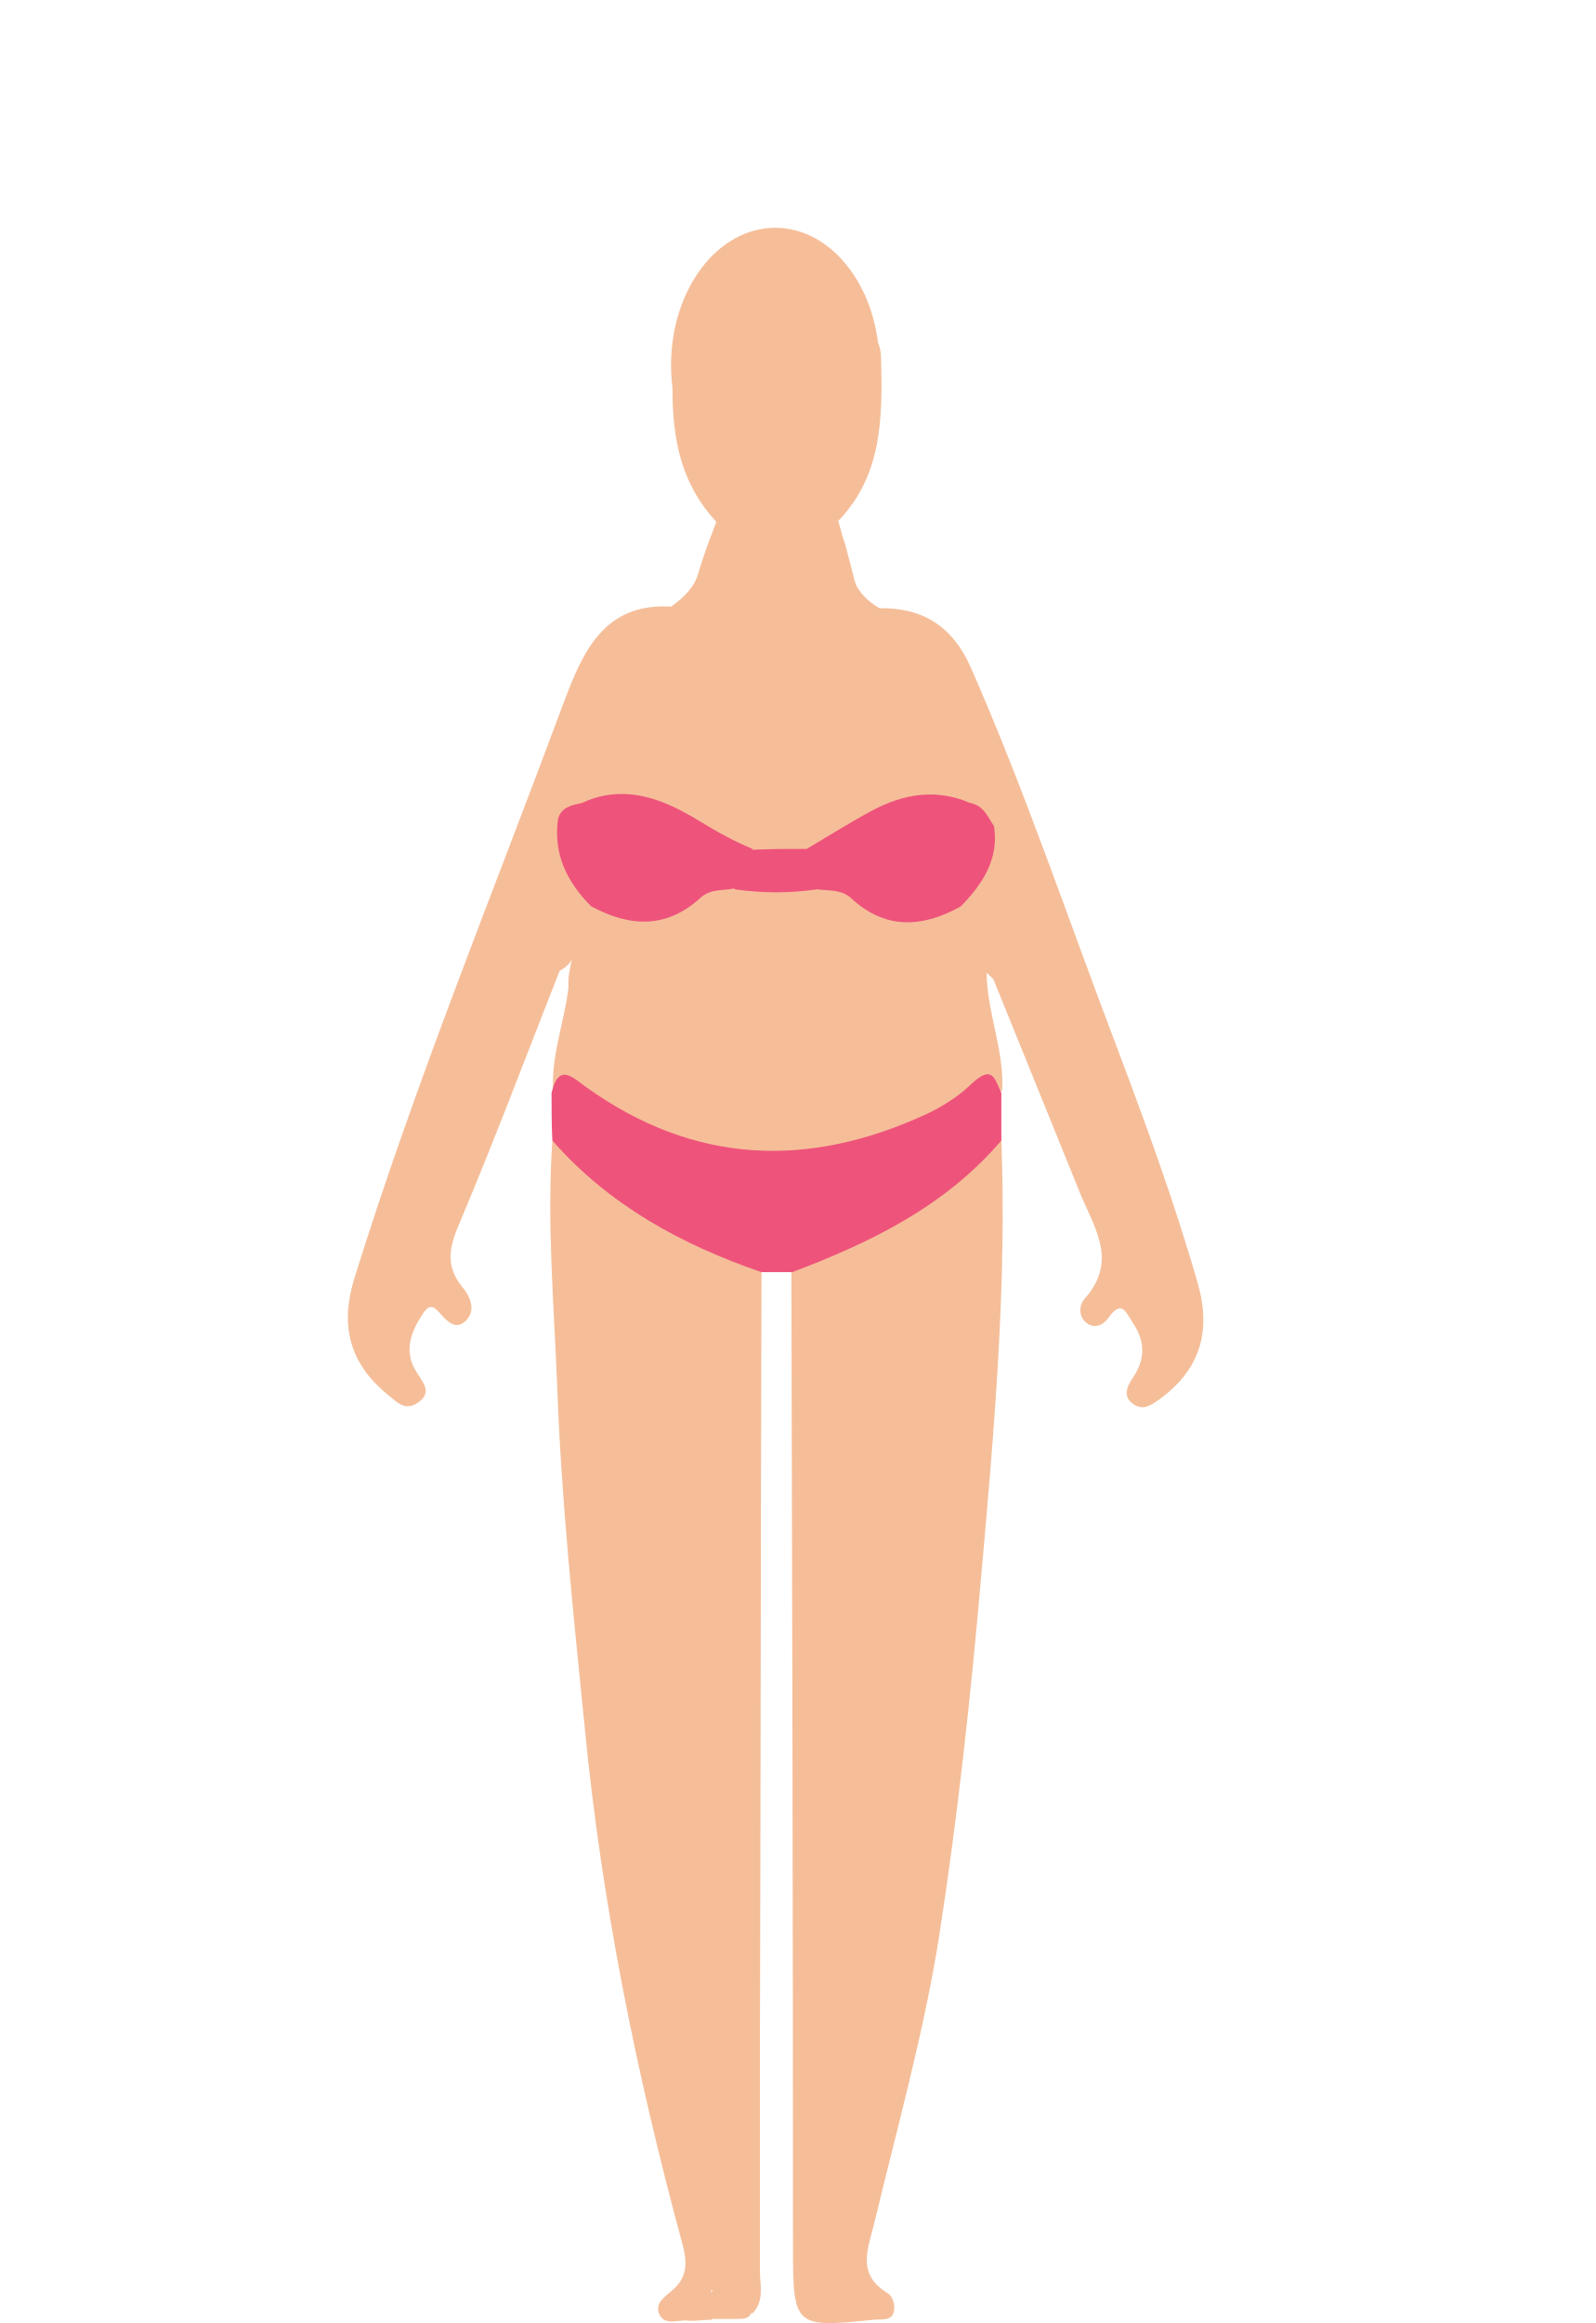
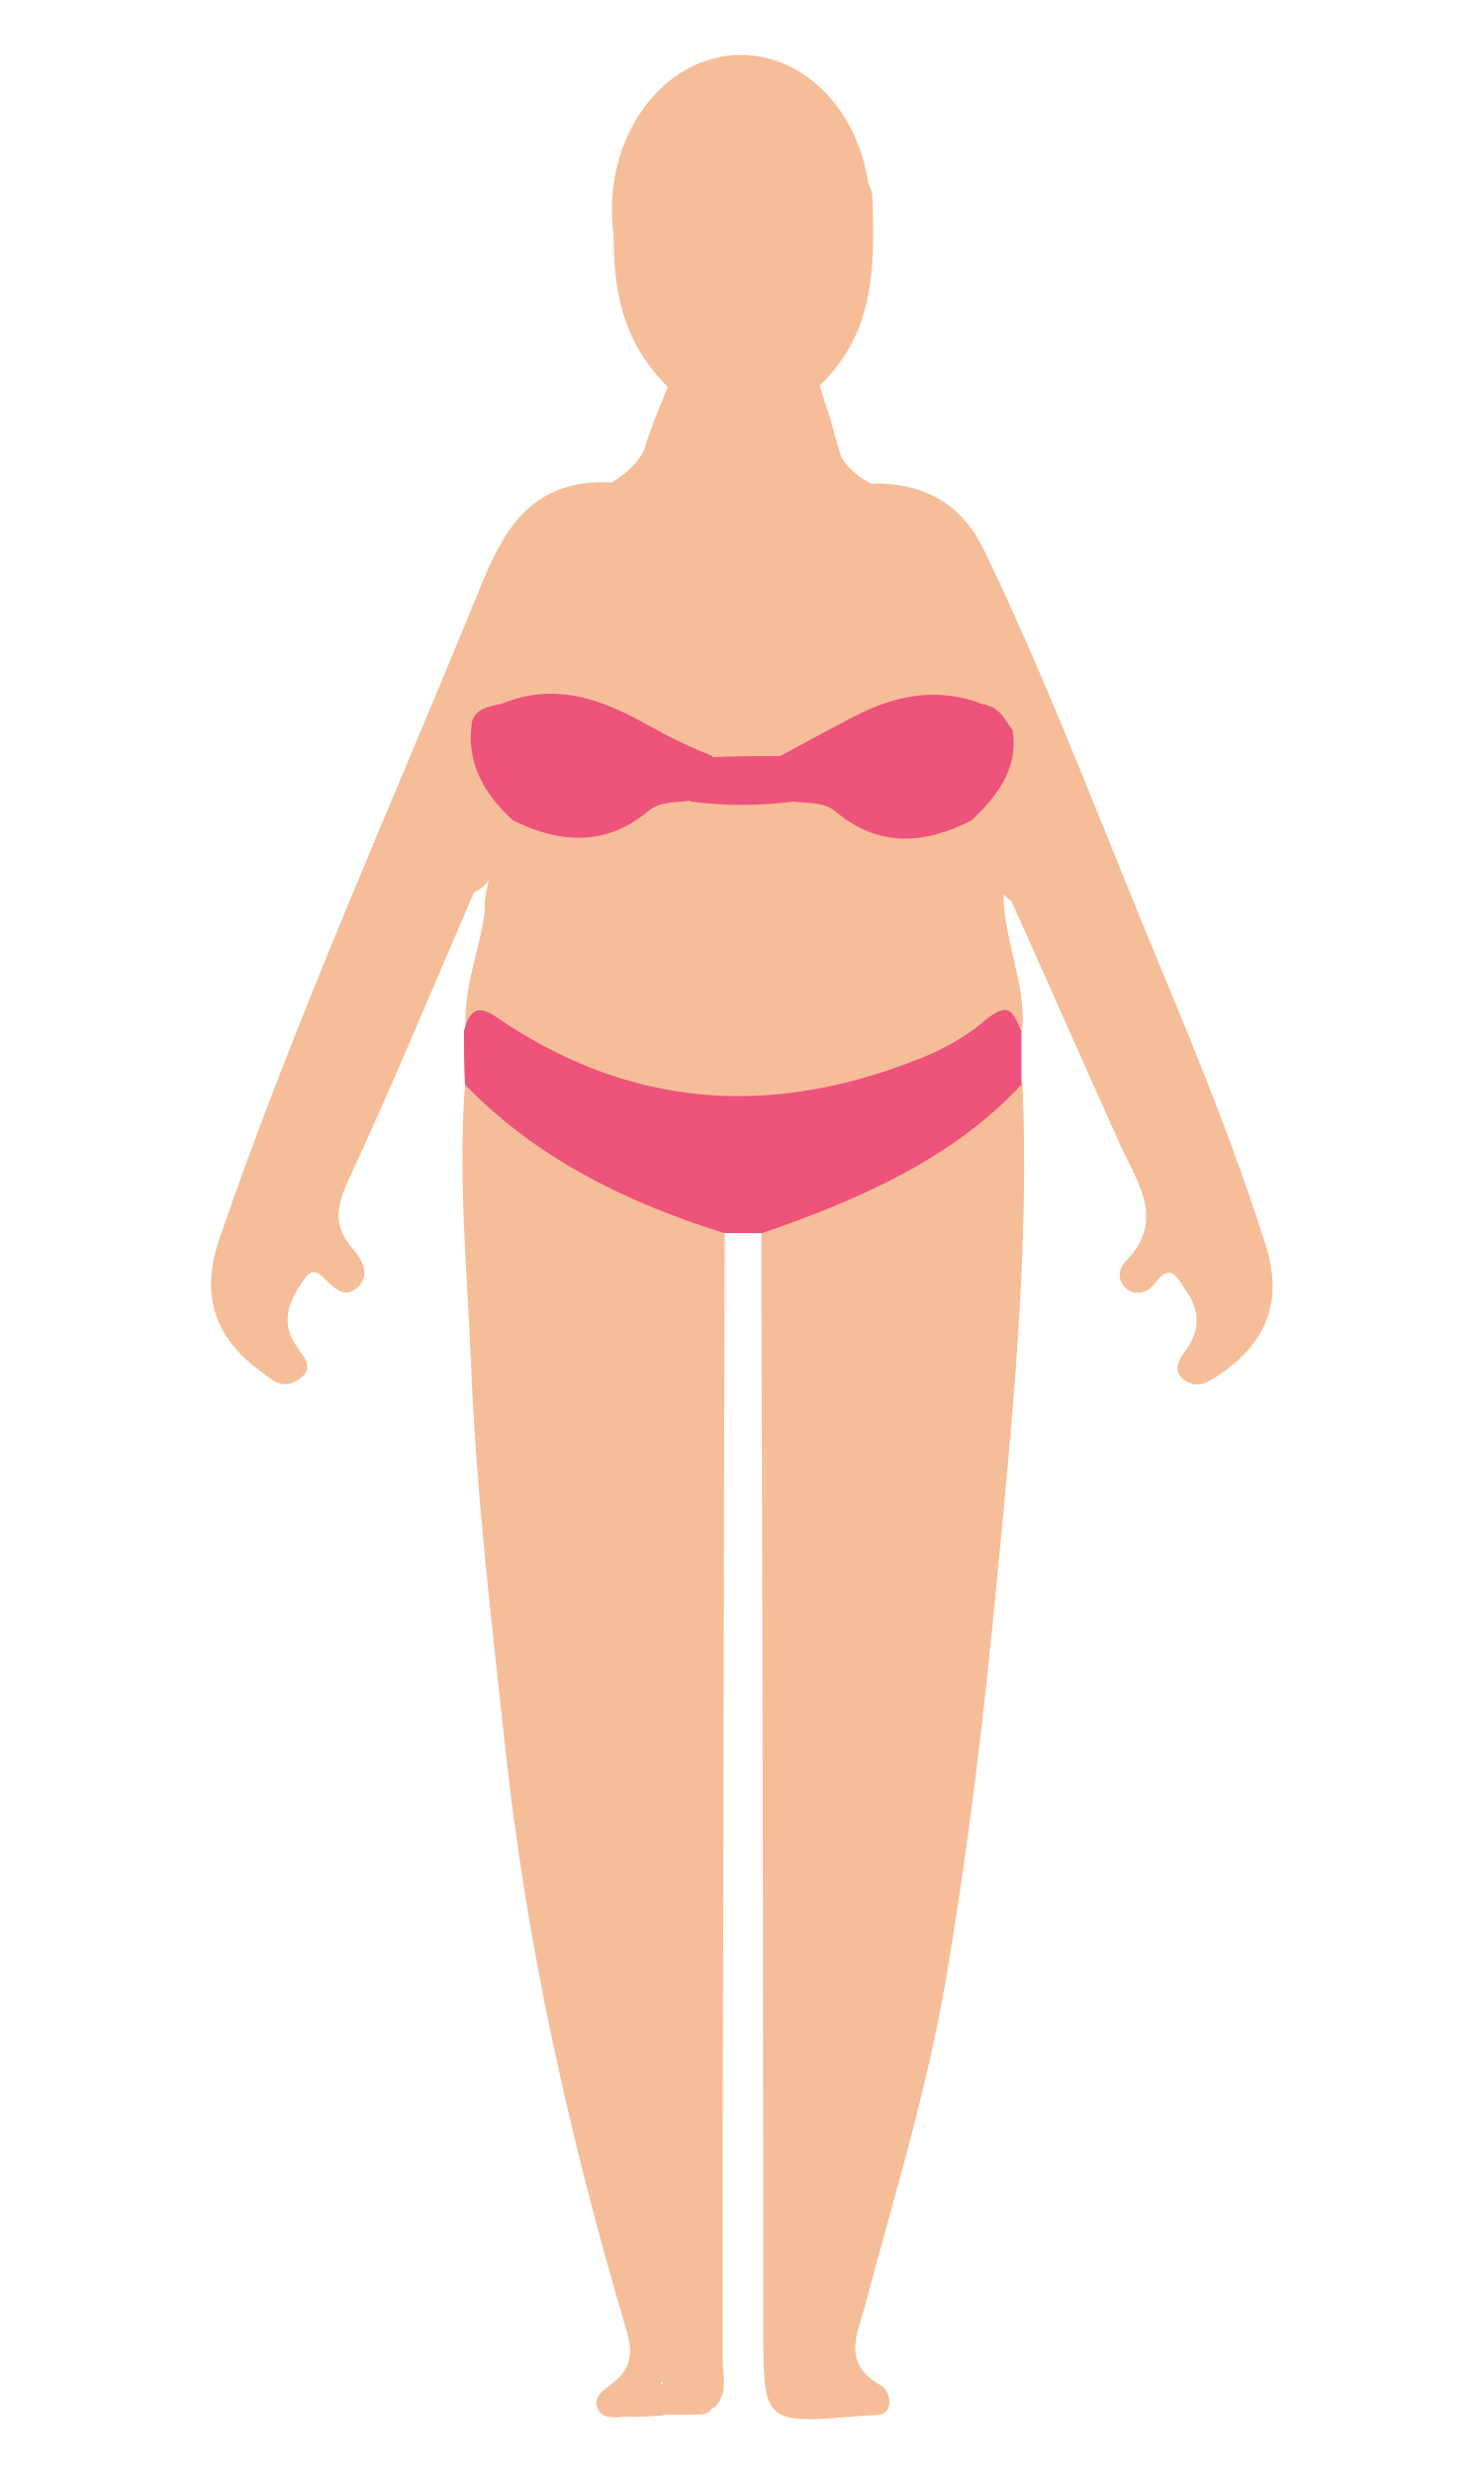
- <svg xmlns="http://www.w3.org/2000/svg" version="1.1" id="Layer_1" x="0px" y="0px" viewBox="0 0 197.6 287.6" style="enable-background:new 0 0 197.6 287.6;" xml:space="preserve">
+ <svg xmlns="http://www.w3.org/2000/svg" version="1.1" id="Layer_1" x="0px" y="0px" viewBox="0 0 300 500" style="enable-background:new 0 0 300 500;" xml:space="preserve">
  <style type="text/css">
	.st0{fill:#F5BE99;}
	.st1{fill:#EE537B;}
</style>
-   <path id="path3770" class="st0" d="M87.1,40.8c-1.7,0-3.5,0.5-3.7,3.4c-0.4,7.5-0.1,14.6,5.3,20.4c-0.1,0.4-0.3,0.7-0.4,1.1  c-0.1,0.2-0.3,0.8-0.9,2.4c-1,2.9-0.9,2.9-1.1,3.4c-0.4,1-1.3,2.3-3.2,3.6c-8.4-0.5-11,5.8-13.3,11.9c-8.8,23.7-18.4,47.1-25.9,71.2  c-1.8,5.8-0.7,10.4,3.9,14.3c1.2,0.9,2.2,2.3,3.9,1.2c1.9-1.3,0.7-2.5-0.1-3.8c-1.6-2.5-0.8-4.8,0.6-7c0.6-0.9,1.1-1.7,2.2-0.4  c0.9,1,2,2.3,3.3,1s0.5-3-0.4-4.1c-2.3-2.8-1.6-5.2-0.3-8.2c4.3-10.2,8.2-20.6,12.3-31c0.7-0.4,1.2-0.8,1.5-1.4  c-0.2,1.1-0.5,2.2-0.4,3.4c-0.5,4.4-2.2,8.5-1.9,13c2.4-0.6,4,0.8,5.9,1.9c15,8.9,29.9,8.6,44.7-0.5c1.6-1,3.1-1.8,5-1.5  c0.3-4.8-1.7-9.3-1.9-14c0-0.2,0-0.5,0-0.7c0.2,0.3,0.5,0.5,0.8,0.8c3.5,8.6,7,17.3,10.5,25.9c1.7,4.5,5.2,8.8,0.8,13.7  c-0.7,0.8-0.8,2.3,0.4,3.1c1,0.6,2,0.1,2.6-0.8c1.6-2.2,2.1-0.7,3,0.7c1.6,2.4,1.5,4.6-0.1,6.9c-0.6,0.9-1.2,2.2,0.1,3.1  c1.2,0.9,2.2,0.2,3.2-0.5c5-3.6,6.6-8.3,4.8-14.5c-2.9-10.1-6.5-19.9-10.2-29.7c-5.9-15.5-11.2-31.3-17.9-46.5  c-2.2-5-5.9-7.4-11.3-7.3c-1.7-1-2.5-2.1-2.9-2.9c-0.3-0.8-0.3-1.2-1-3.7c-0.3-1.3-0.4-1.4-0.7-2.4c-0.1-0.5-0.3-1.1-0.5-1.8  c5.5-5.7,5.5-12.9,5.3-20.3c-0.1-3.3-2.5-3.5-4.3-3.4c-5.7,0.2-11.3,0.3-17,0C87.6,40.8,87.3,40.8,87.1,40.8L87.1,40.8z M116.9,99.5  c0.9,0,1.9,0.2,2.9,0.4c0.3-0.1,0.6-0.2,0.8-0.4c0.3,0.3,0.5,0.5,0.8,0.8c0.1,0.5,0.3,1.1,0.3,1.7c0.7,3.7-1.4,6.3-3,9.2  c-0.1,0.3-0.1,0.6,0,0.9c-5.2,0.8-10,0.1-14.6-2.9c-0.9-0.6-2.2-0.5-3.4-0.5h-8.9c-6.2,0.9-11.7,5.4-18.4,3.3c0,0,0,0-0.1,0  c0-0.1,0-0.1,0.1-0.2c-1.3-3.4-3.7-6.5-3.1-10.4c0-0.3,0.1-0.6,0.1-1c0.4-0.3,0.8-0.5,1.2-0.8c0.2,0.1,0.5,0.3,0.9,0.4  c5.4-1,10.2,0.6,14.6,3.5c2,1.3,4.2,2.1,6.4,2.7c2,0.4,4.1,0.4,6.2-0.1C105.4,103.6,110.5,99.3,116.9,99.5L116.9,99.5z M123.3,141  c-1.5,0.1-2.6,1.3-3.5,2.3c-3.5,4-8.1,6.2-12.5,8.7c-3.1,1.8-7,2.1-9.3,5.3c0.1,40.3,0.2,80.6,0.2,120.9c0,9.9,0.2,10,10,9  c1-0.1,2.3,0.2,2.5-1.1c0.2-0.7-0.2-1.9-0.8-2.2c-3.9-2.4-2.4-5.5-1.6-8.8c2.8-11.7,6.1-23.4,8-35.4c2.3-14.8,3.9-29.6,5.2-44.5  c1.6-18,3.2-36.1,2.5-54.2C123.8,141,123.5,141,123.3,141L123.3,141z M68.9,141.2c-0.2,0-0.3,0-0.5,0c-0.7,10.1,0.2,20.3,0.6,30.4  c0.5,14.1,2,28.2,3.4,42.2c2.1,21.7,6.4,43,12.1,64c0.6,2.3,0.7,4.1-1.3,5.8c-0.8,0.7-2.1,1.5-1.6,2.8c0.6,1.6,2.3,0.8,3.5,0.9  c1,0.1,2-0.1,3-0.1c0,0,0.1-0.1,0.1-0.1v0h2h1c0.9,0,1.5,0,1.9-0.8c0,0,0,0.1,0.1,0.1c1.5-1.6,0.9-3.5,0.9-5.3v-25.9  c0.1-32.6,0.1-65.1,0.2-97.7c-0.6-1.4-1.8-1.9-3-2.4c-7.5-2.8-14.1-6.9-19.8-12.6C70.8,141.8,70,141.2,68.9,141.2L68.9,141.2z   M88.2,283.5v0.2C87.9,283.9,88,283.6,88.2,283.5z" />
-   <path id="path3778" class="st1" d="M77,98.3c-1.6,0-3.2,0.3-4.9,1.1c-1.3,0.3-2.6,0.5-3,2c-0.6,4.3,1.1,7.8,4.1,10.8  c4.8,2.6,9.4,2.8,13.6-1.1c1.3-1.1,2.7-0.8,4.1-1.1c0,0,0.1,0.1,0.1,0.1c3.4,0.5,6.8,0.5,10.2,0c1.4,0.2,3,0,4.2,1.1  c4.2,3.9,8.8,3.7,13.6,1c2.7-2.8,4.7-5.8,4.1-9.9c-0.8-1.2-1.3-2.6-3-2.9c-4.2-1.8-8.2-1.1-12,0.9c-2.8,1.5-5.5,3.2-8.2,4.8  c-2.2,0-4.4,0-6.6,0.1c-0.1,0-0.1,0-0.2,0c0,0,0.1-0.1,0.1-0.1c-2.2-0.9-4.4-2.1-6.5-3.4C83.6,99.8,80.4,98.3,77,98.3L77,98.3z   M122.3,133c-0.4,0-1,0.3-1.8,1c-1.6,1.6-3.6,2.9-5.7,3.9c-14.7,6.8-28.8,6.3-42.2-3.3c-1.8-1.3-3.4-3-4.3,0.7c0,1.9,0,3.9,0.1,5.9  c7,8,16,12.9,25.9,16.3h3.8c9.8-3.7,19-8.2,25.9-16.3v-5.9C123.5,134.3,123.2,133,122.3,133z" />
-   <ellipse class="st0" cx="96" cy="45.2" rx="12.9" ry="17" />
+   <path id="path3770" class="st0" d="M131.8,34.3c-3.4,0-7.1,0.9-7.5,6.3c-0.8,13.8-0.2,26.9,10.7,37.6c-0.2,0.7-0.6,1.3-0.8,2  c-0.2,0.4-0.6,1.5-1.8,4.4c-2,5.3-1.8,5.3-2.2,6.3c-0.8,1.8-2.6,4.2-6.5,6.6c-17-0.9-22.3,10.7-26.9,21.9  C79,163.1,59.5,206.2,44.3,250.5c-3.6,10.7-1.4,19.2,7.9,26.3c2.4,1.7,4.5,4.2,7.9,2.2c3.8-2.4,1.4-4.6-0.2-7  c-3.2-4.6-1.6-8.8,1.2-12.9c1.2-1.7,2.2-3.1,4.5-0.7c1.8,1.8,4.1,4.2,6.7,1.8c2.6-2.4,1-5.5-0.8-7.6c-4.7-5.2-3.2-9.6-0.6-15.1  c8.7-18.8,16.6-37.9,24.9-57.1c1.4-0.7,2.4-1.5,3-2.6c-0.4,2-1,4.1-0.8,6.3c-1,8.1-4.5,15.7-3.8,23.9c4.9-1.1,8.1,1.5,11.9,3.5  c30.4,16.4,60.6,15.8,90.5-0.9c3.2-1.8,6.3-3.3,10.1-2.8c0.6-8.8-3.4-17.1-3.8-25.8c0-0.4,0-0.9,0-1.3c0.4,0.6,1,0.9,1.6,1.5  c7.1,15.8,14.2,31.9,21.3,47.7c3.4,8.3,10.5,16.2,1.6,25.2c-1.4,1.5-1.6,4.2,0.8,5.7c2,1.1,4.1,0.2,5.3-1.5c3.2-4.1,4.3-1.3,6.1,1.3  c3.2,4.4,3,8.5-0.2,12.7c-1.2,1.7-2.4,4.1,0.2,5.7c2.4,1.7,4.5,0.4,6.5-0.9c10.1-6.6,13.4-15.3,9.7-26.7  c-5.9-18.6-13.2-36.7-20.7-54.7c-11.9-28.5-22.7-57.6-36.2-85.6c-4.5-9.2-11.9-13.6-22.9-13.4c-3.4-1.8-5.1-3.9-5.9-5.3  c-0.6-1.5-0.6-2.2-2-6.8c-0.6-2.4-0.8-2.6-1.4-4.4c-0.2-0.9-0.6-2-1-3.3c11.1-10.5,11.1-23.8,10.7-37.4c-0.2-6.1-5.1-6.4-8.7-6.3  c-11.5,0.4-22.9,0.6-34.4,0C132.8,34.3,132.2,34.3,131.8,34.3L131.8,34.3z M192.2,142.4c1.8,0,3.8,0.4,5.9,0.7  c0.6-0.2,1.2-0.4,1.6-0.7c0.6,0.6,1,0.9,1.6,1.5c0.2,0.9,0.6,2,0.6,3.1c1.4,6.8-2.8,11.6-6.1,16.9c-0.2,0.6-0.2,1.1,0,1.7  c-10.5,1.5-20.3,0.2-29.6-5.3c-1.8-1.1-4.5-0.9-6.9-0.9h-18c-12.6,1.7-23.7,9.9-37.3,6.1c0,0,0,0-0.2,0c0-0.2,0-0.2,0.2-0.4  c-2.6-6.3-7.5-12-6.3-19.2c0-0.6,0.2-1.1,0.2-1.8c0.8-0.6,1.6-0.9,2.4-1.5c0.4,0.2,1,0.6,1.8,0.7c10.9-1.8,20.7,1.1,29.6,6.4  c4.1,2.4,8.5,3.9,13,5c4.1,0.7,8.3,0.7,12.6-0.2C168.9,150,179.2,142.1,192.2,142.4L192.2,142.4z M205.1,218.9  c-3,0.2-5.3,2.4-7.1,4.2c-7.1,7.4-16.4,11.4-25.3,16c-6.3,3.3-14.2,3.9-18.8,9.8c0.2,74.2,0.4,148.4,0.4,222.7  c0,18.2,0.4,18.4,20.3,16.6c2-0.2,4.7,0.4,5.1-2c0.4-1.3-0.4-3.5-1.6-4.1c-7.9-4.4-4.9-10.1-3.2-16.2c5.7-21.5,12.4-43.1,16.2-65.2  c4.7-27.3,7.9-54.5,10.5-82c3.2-33.2,6.5-66.5,5.1-99.8C206.1,218.9,205.5,218.9,205.1,218.9L205.1,218.9z M95,219.2  c-0.4,0-0.6,0-1,0c-1.4,18.6,0.4,37.4,1.2,56c1,26,4.1,51.9,6.9,77.7c4.3,40,13,79.2,24.5,117.9c1.2,4.2,1.4,7.6-2.6,10.7  c-1.6,1.3-4.3,2.8-3.2,5.2c1.2,2.9,4.7,1.5,7.1,1.7c2,0.2,4.1-0.2,6.1-0.2l0.2-0.2l0,0h4.1h2c1.8,0,3,0,3.8-1.5c0,0,0,0.2,0.2,0.2  c3-2.9,1.8-6.4,1.8-9.8v-47.7c0.2-60,0.2-119.9,0.4-179.9c-1.2-2.6-3.6-3.5-6.1-4.4c-15.2-5.2-28.6-12.7-40.1-23.2  C98.8,220.3,97.2,219.2,95,219.2L95,219.2z M134,481.3v0.4C133.4,482.1,133.6,481.5,134,481.3z" />
+   <path id="path3778" class="st1" d="M111.4,140.2c-3.2,0-6.5,0.6-9.9,2c-2.6,0.6-5.3,0.9-6.1,3.7c-1.2,7.9,2.2,14.4,8.3,19.9  c9.7,4.8,19,5.2,27.5-2c2.6-2,5.5-1.5,8.3-2l0.2,0.2c6.9,0.9,13.8,0.9,20.7,0c2.8,0.4,6.1,0,8.5,2c8.5,7.2,17.8,6.8,27.5,1.8  c5.5-5.2,9.5-10.7,8.3-18.2c-1.6-2.2-2.6-4.8-6.1-5.3c-8.5-3.3-16.6-2-24.3,1.7c-5.7,2.8-11.1,5.9-16.6,8.8c-4.5,0-8.9,0-13.4,0.2  c-0.2,0-0.2,0-0.4,0l0.2-0.2c-4.5-1.7-8.9-3.9-13.2-6.3C124.7,143,118.2,140.2,111.4,140.2L111.4,140.2z M203.1,204.1  c-0.8,0-2,0.6-3.6,1.8c-3.2,2.9-7.3,5.3-11.5,7.2c-29.8,12.5-58.3,11.6-85.5-6.1c-3.6-2.4-6.9-5.5-8.7,1.3c0,3.5,0,7.2,0.2,10.9  c14.2,14.7,32.4,23.8,52.4,30h7.7c19.8-6.8,38.5-15.1,52.4-30v-10.9C205.5,206.5,204.9,204.1,203.1,204.1z" />
+   <ellipse class="st0" cx="149.8" cy="42.4" rx="26.1" ry="31.3" />
</svg>
